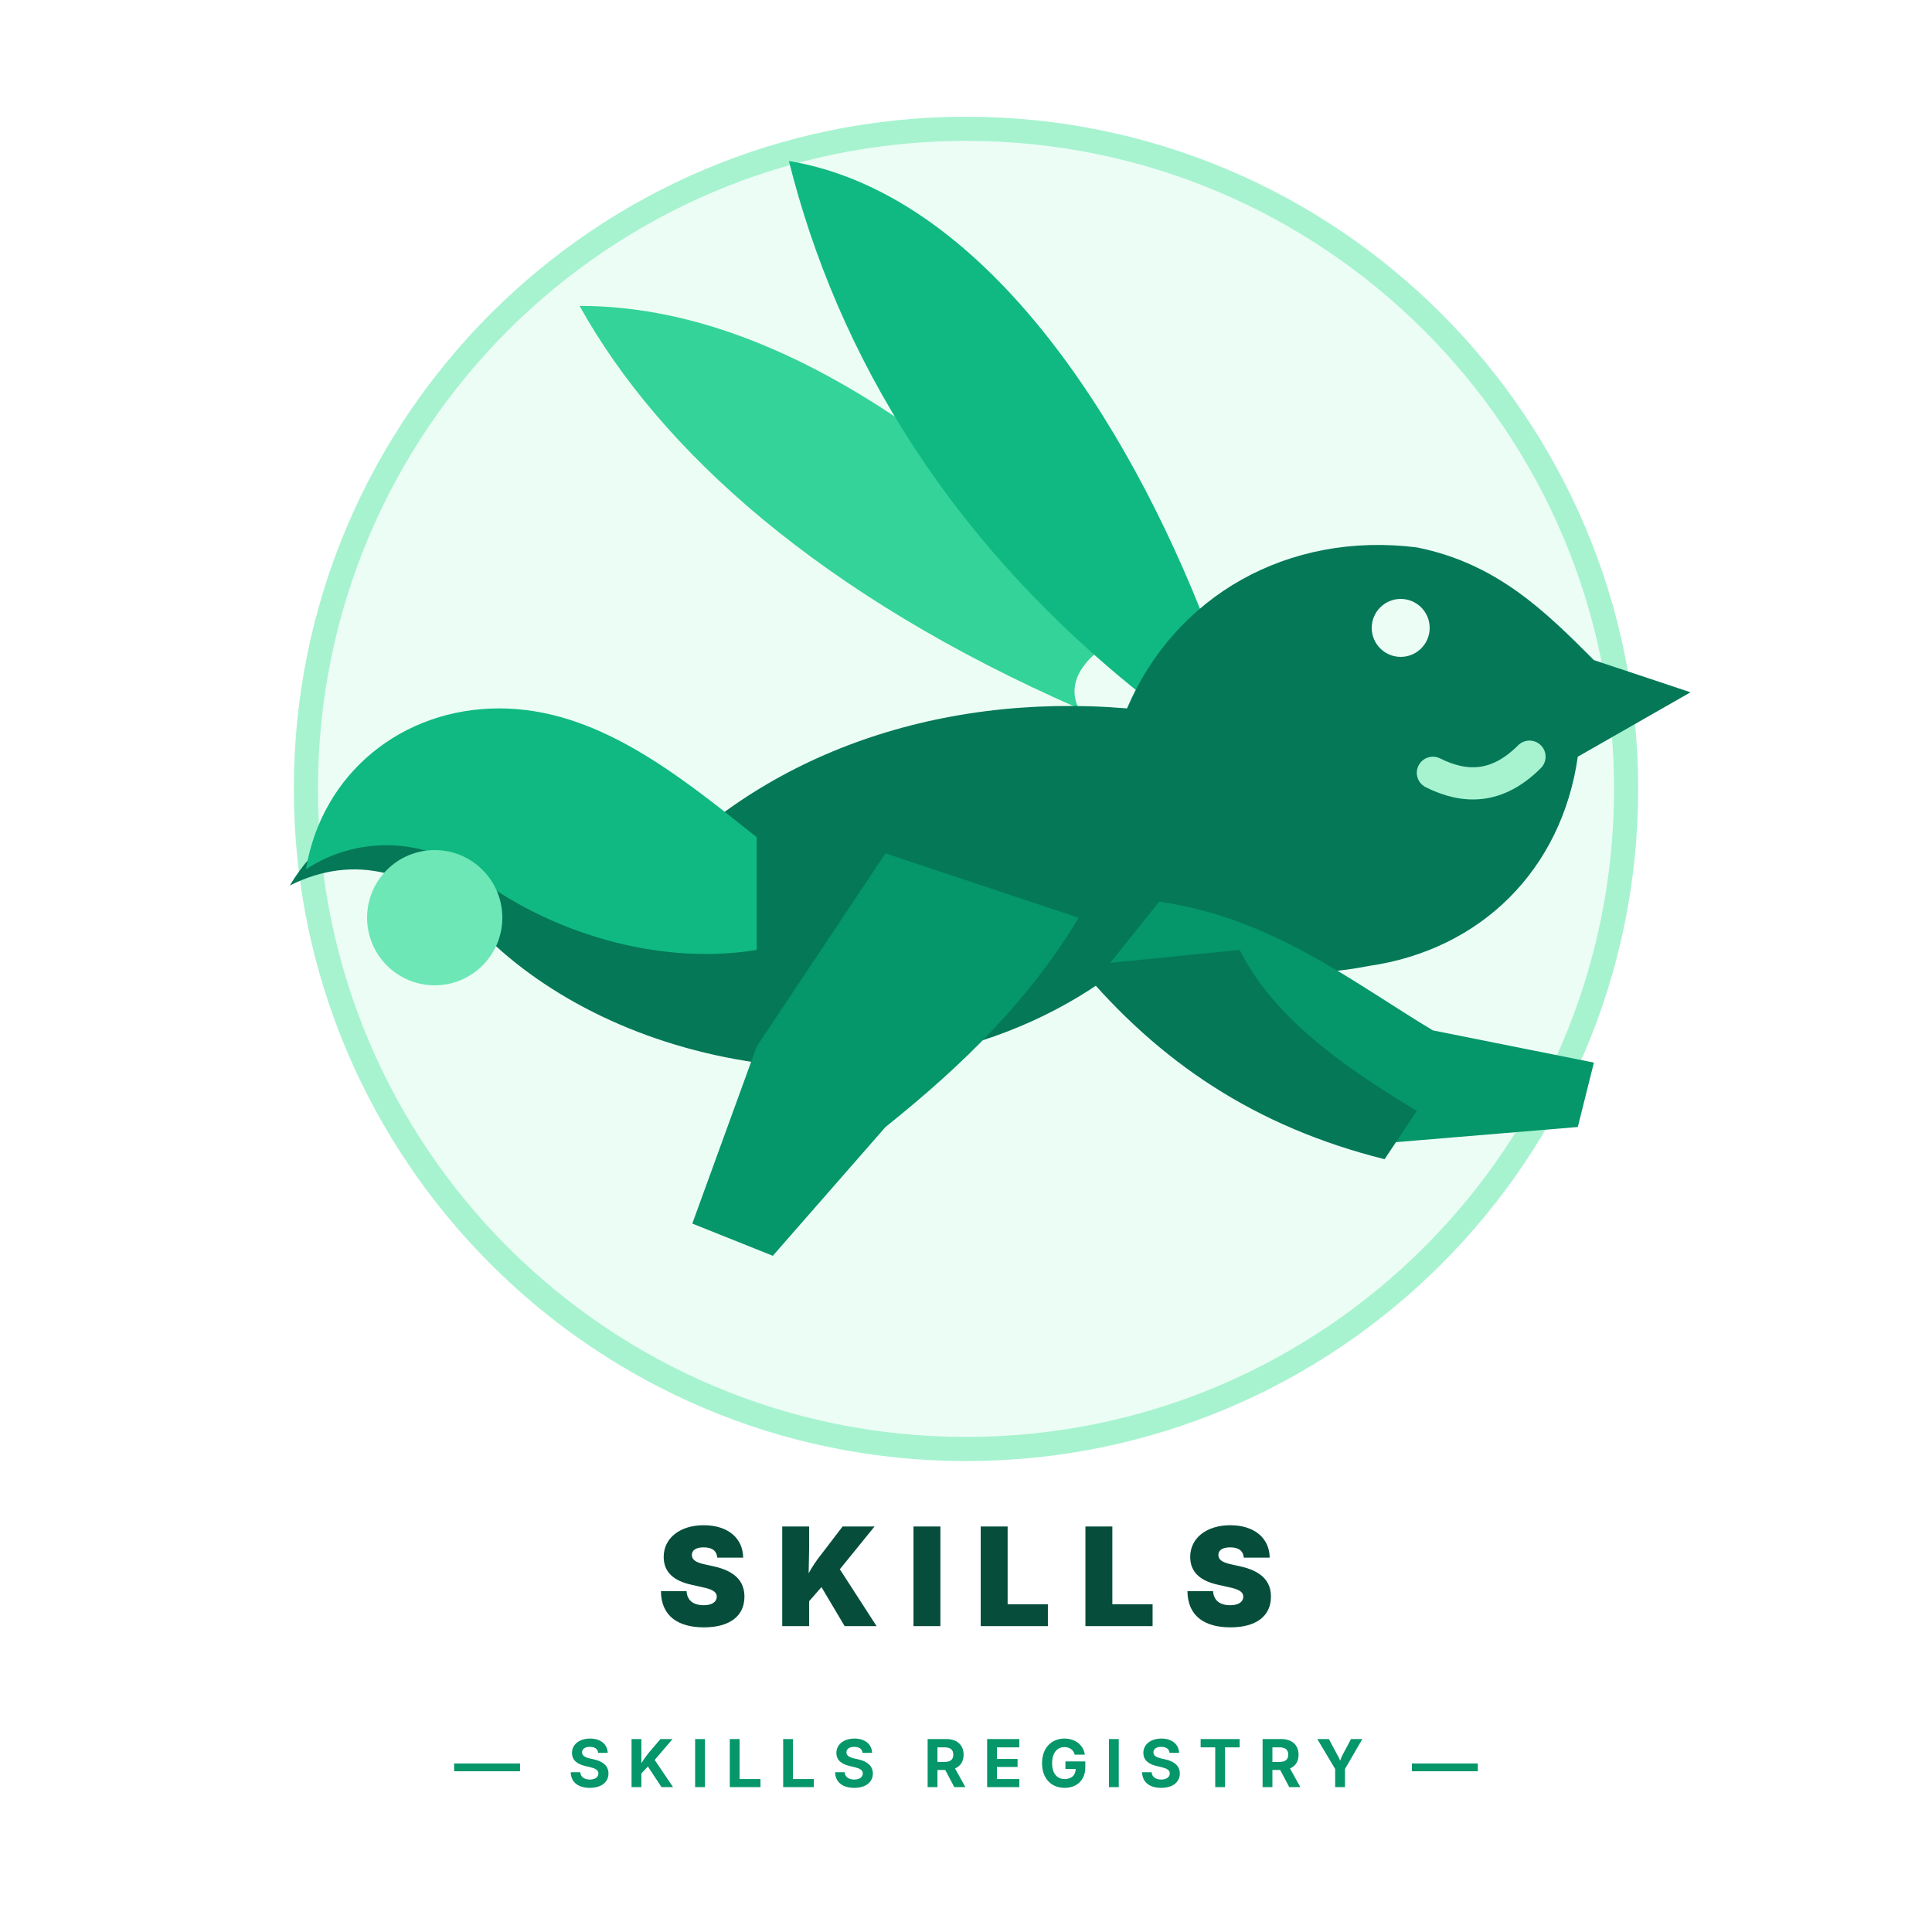
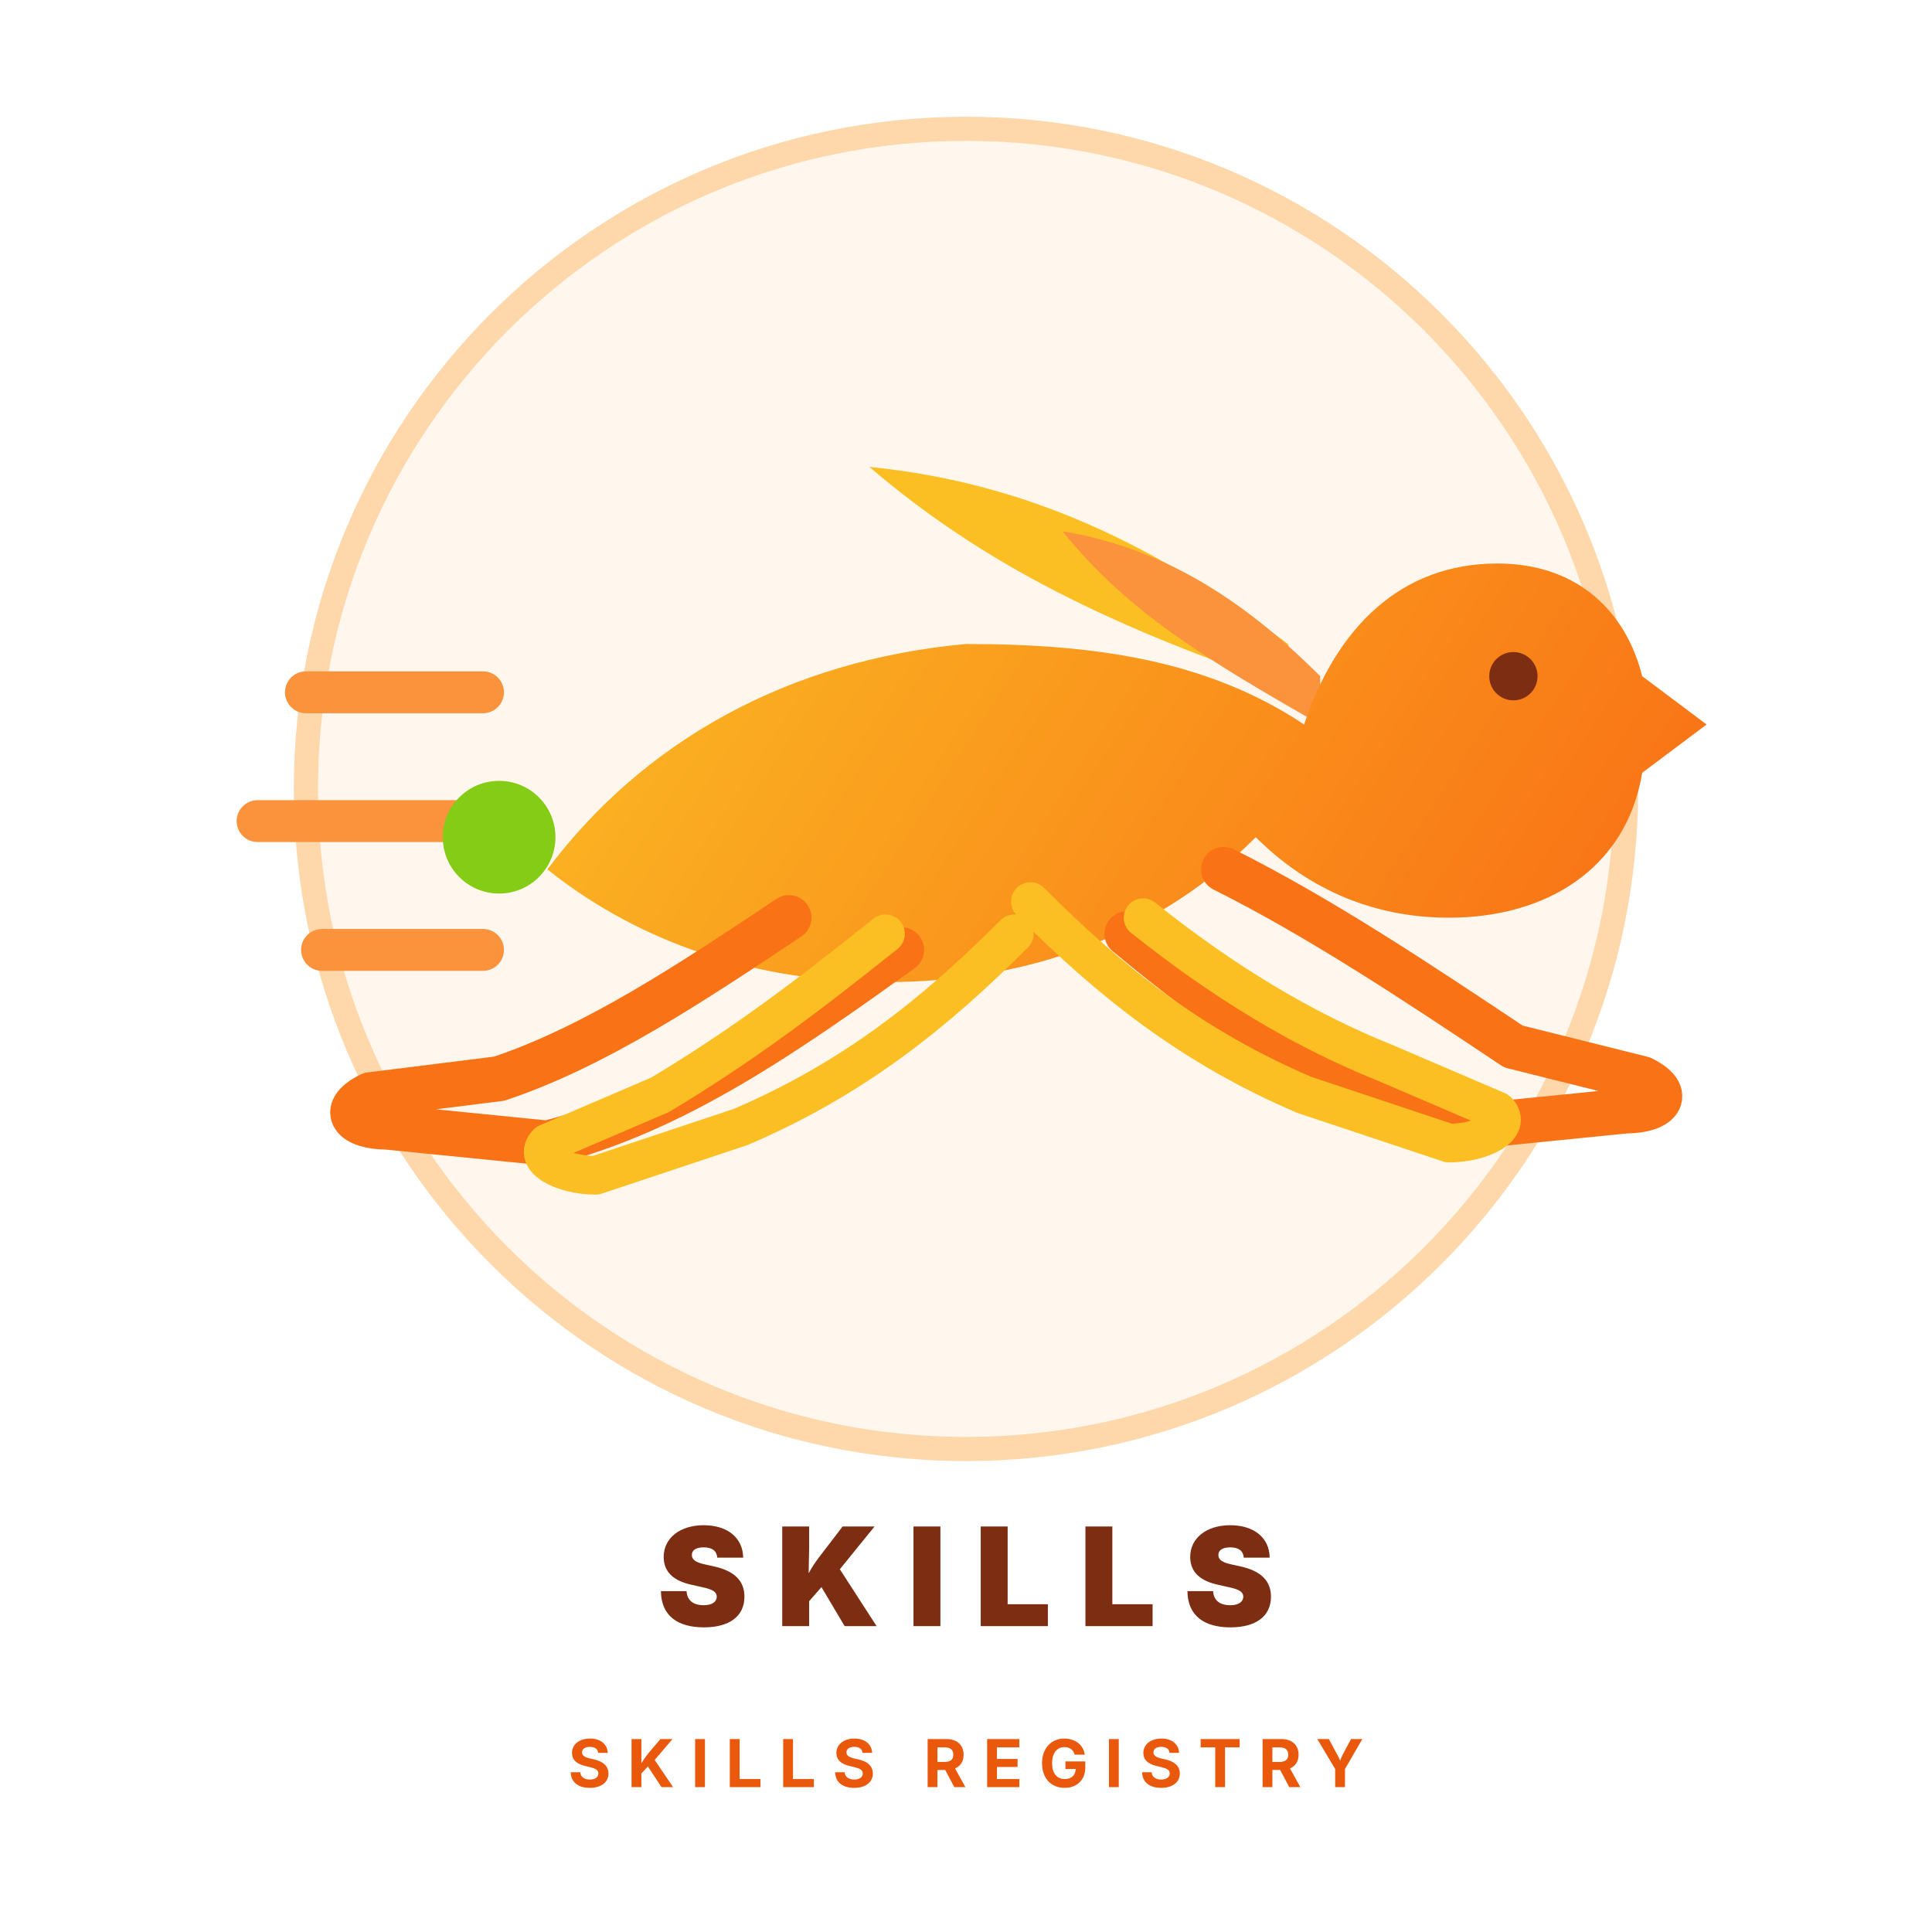
<svg xmlns="http://www.w3.org/2000/svg" viewBox="0 0 120 120" width="100%" height="100%" role="img" aria-labelledby="rabbit-title rabbit-desc">
-   <circle cx="60" cy="49" r="41" fill="#ecfdf5" stroke="#a7f3d0" stroke-width="1.5" />
-   <path d="M71 39C61 29 49 19 36 19c5 9 15 18 31 25-1-2 1-4 4-5Z" fill="#34d399" />
-   <path d="M75 39C70 26 61 12 49 10c3 12 10 24 23 34Z" fill="#10b981" />
-   <path d="M40 55c7-8 18-12 30-11 3-7 10-11 18-10 5 1 8 4 11 7l6 2-7 4c-1 7-6 12-13 13-5 1-9 0-13-2-6 6-15 9-25 8-7-1-13-4-17-8-4-4-8-5-12-3 3-5 9-7 15-5Z" fill="#047857" />
-   <path d="M72 56c7 1 12 5 17 8l10 2-1 4-12 1c-7-2-13-5-18-10Z" fill="#059669" />
-   <path d="M67 57c-3 5-7 9-12 13l-7 8-5-2 4-11 8-12Z" fill="#059669" />
-   <path d="M47 59c-6 1-13-1-18-5-3-2-7-2-10 0 1-6 6-10 12-10 6 0 11 4 16 8Z" fill="#10b981" />
-   <path d="M77 59c2 4 6 7 11 10l-2 3c-8-2-14-6-19-12Z" fill="#047857" />
-   <path d="M95 47c-2 2-4 2-6 1" fill="none" stroke="#a7f3d0" stroke-width="2" stroke-linecap="round" />
-   <circle cx="87" cy="39" r="1.8" fill="#ecfdf5" />
-   <circle cx="27" cy="57" r="4.2" fill="#6ee7b7" />
-   <text x="60" y="101" text-anchor="middle" font-family="system-ui, -apple-system, sans-serif" font-weight="900" font-size="8.5" fill="#064e3b" letter-spacing="1.7">SKILLS</text>
-   <text x="60" y="111" text-anchor="middle" font-family="system-ui, -apple-system, sans-serif" font-weight="700" font-size="4.1" fill="#059669" letter-spacing="1">― SKILLS REGISTRY ―</text>
+   <defs>
+     <linearGradient id="rabbit-coat" x1="31" y1="33" x2="91" y2="72" gradientUnits="userSpaceOnUse">
+       <stop stop-color="#fbbf24" />
+       <stop offset="1" stop-color="#f97316" />
+     </linearGradient>
+   </defs>
+   <circle cx="60" cy="49" r="41" fill="#fff7ed" stroke="#fed7aa" stroke-width="1.5" />
+   <g fill="none" stroke-linecap="round" stroke-linejoin="round">
+     <path d="M19 43h11M16 51h13M20 59h10" stroke="#fb923c" stroke-width="2.6" />
+     <path d="M80 40C72 34 64 30 54 29c7 6 15 10 27 14Z" fill="#fbbf24" stroke="none" />
+     <path d="M82 42C77 37 72 34 66 33c4 5 9 8 16 12Z" fill="#fb923c" stroke="none" />
+     <path d="M34 54c6-8 15-13 26-14 8 0 15 1 21 5 2-6 6-10 12-10 5 0 8 3 9 7l4 3-4 3c-1 6-6 9-12 9-5 0-9-2-12-5-6 6-14 9-23 9-9 0-16-3-21-7Z" fill="url(#rabbit-coat)" stroke="none" />
+     <path d="M49 57c-6 4-12 8-18 10l-8 1c-2 1-1 2 1 2l10 1c8-2 15-7 22-12" stroke="#f97316" stroke-width="2.8" />
+     <path d="M55 58c-5 4-9 7-14 10l-7 3c-1 1 1 2 3 2l9-3c7-3 12-7 17-12" stroke="#fbbf24" stroke-width="2.4" />
+     <path d="M76 54c6 3 12 7 18 11l8 2c2 1 1 2-1 2l-10 1c-8-2-15-7-21-12" stroke="#f97316" stroke-width="2.8" />
+     <path d="M71 57c5 4 10 7 15 9l7 3c1 1-1 2-3 2l-9-3c-7-3-12-7-17-12" stroke="#fbbf24" stroke-width="2.4" />
+   </g>
+   <circle cx="94" cy="42" r="1.5" fill="#7c2d12" />
+   <circle cx="31" cy="52" r="3.5" fill="#84cc16" />
+   <text x="60" y="101" text-anchor="middle" font-family="system-ui, -apple-system, sans-serif" font-weight="900" font-size="8.5" fill="#7c2d12" letter-spacing="1.7">SKILLS</text>
+   <text x="60" y="111" text-anchor="middle" font-family="system-ui, -apple-system, sans-serif" font-weight="700" font-size="4.1" fill="#ea580c" letter-spacing="1">SKILLS REGISTRY</text>
</svg>
